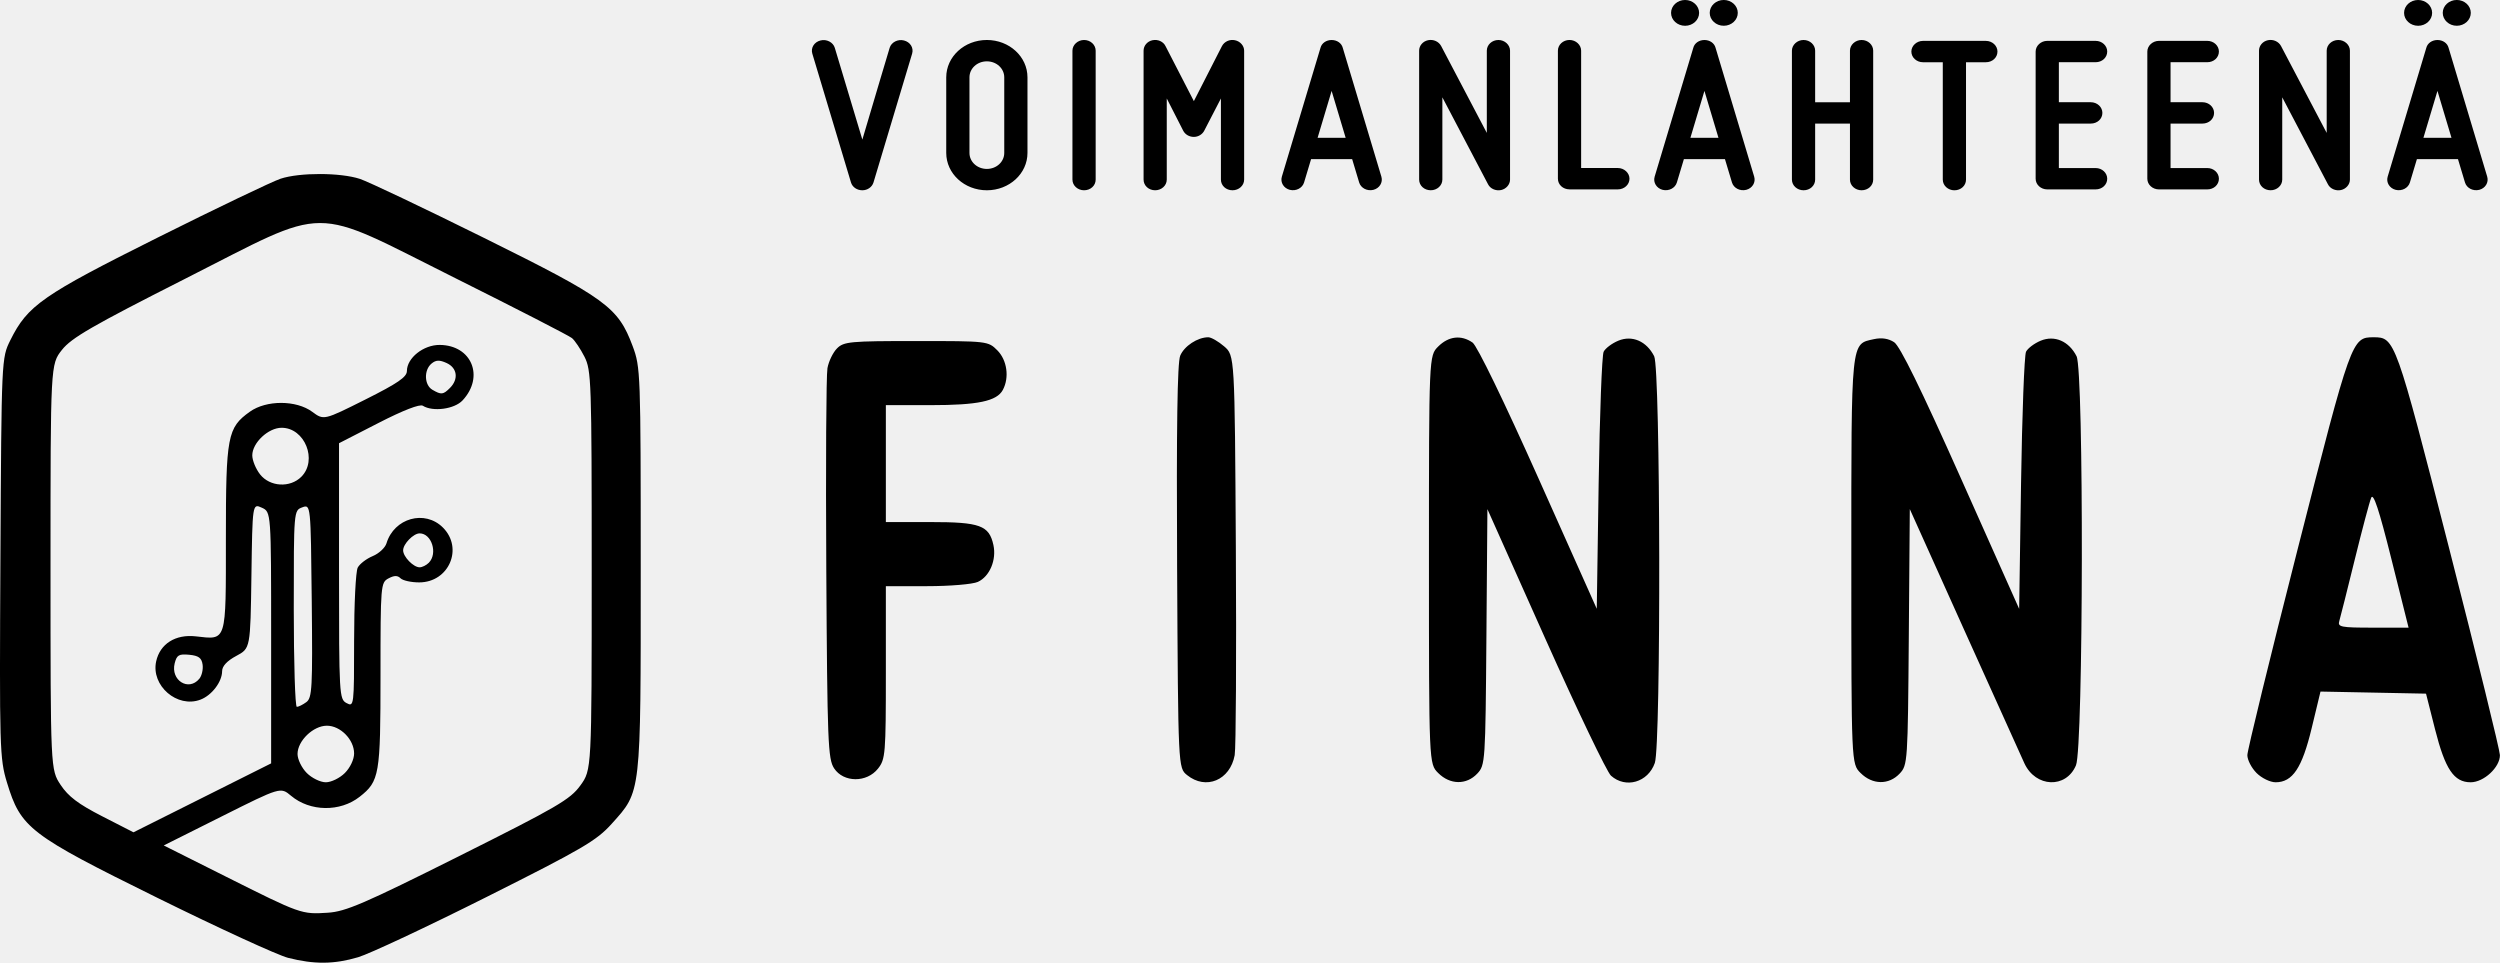
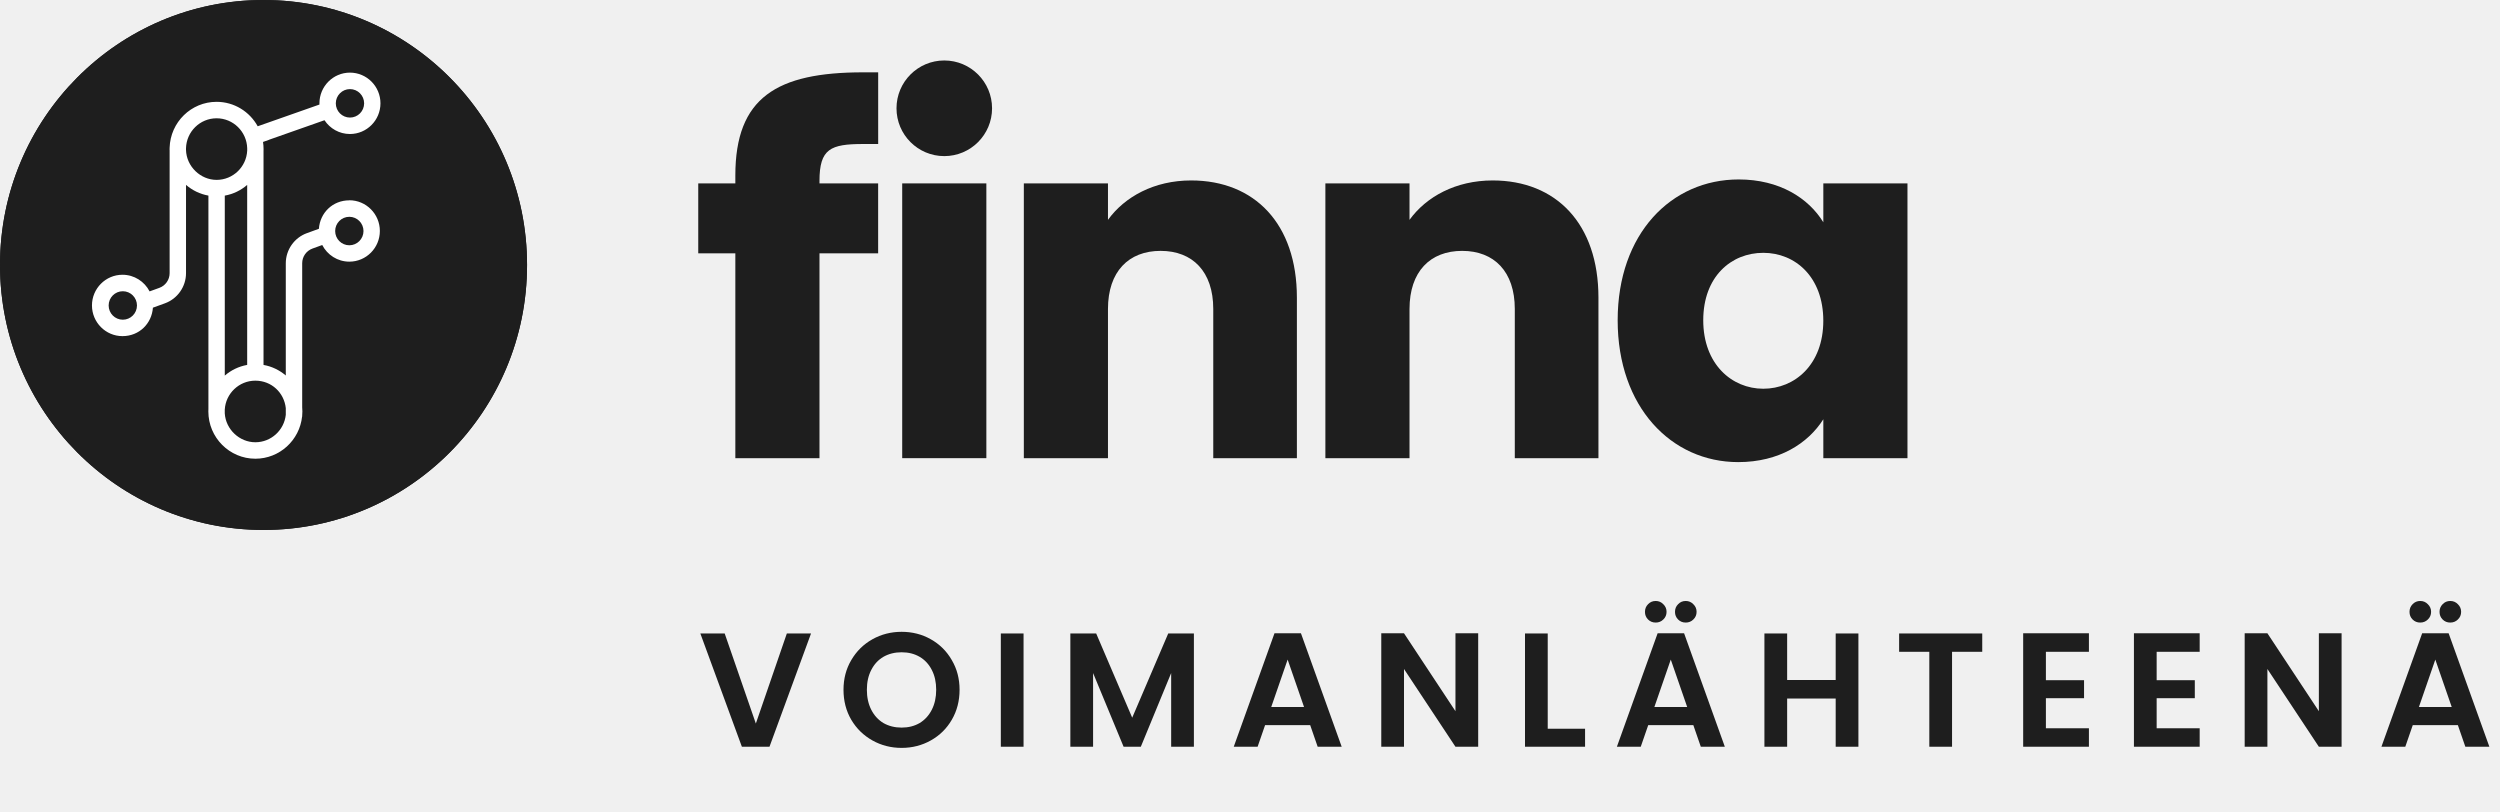
- <svg xmlns="http://www.w3.org/2000/svg" width="112.25mm" height="43.225mm" version="1.1" viewBox="0 0 112.25 43.225" xml:space="preserve">
-   <g transform="matrix(.26458 0 0 .26458 -21.708 50.808)">
-     <path d="m130.94-29.482c-1.76-0.448-11.745-5.033-22.188-10.188-21.745-10.735-23.173-11.831-25.527-19.581-1.232-4.056-1.28-5.715-1.106-38.134 0.182-33.893 0.182-33.893 1.688-36.924 2.929-5.894 5.424-7.63 25.04-17.429 10.039-5.015 19.406-9.5 20.814-9.967 3.231-1.071 10.156-1.055 13.467 0.031 1.393 0.457 10.885 4.97 21.093 10.028 20.692 10.254 22.709 11.722 25.181 18.329 1.349 3.605 1.379 4.436 1.379 37.788 0 38.598 0.102 37.703-4.93 43.299-2.573 2.862-4.911 4.229-21.221 12.413-10.081 5.058-19.894 9.661-21.805 10.227-4.068 1.206-7.447 1.236-11.884 0.107zm28.973-17.243c16.71-8.359 18.904-9.636 20.623-12.01 1.924-2.656 1.924-2.656 1.924-36.505 0-32.158-0.062-33.97-1.233-36.267-0.678-1.329-1.63-2.747-2.115-3.149-0.485-0.403-9.362-4.965-19.727-10.139-25.103-12.531-21.019-12.542-46.024 0.124-15.661 7.933-19.188 9.97-20.8 12.012-1.941 2.459-1.941 2.459-1.941 36.847 0 34.387 0 34.387 1.717 36.981 1.298 1.961 3.016 3.259 7.04 5.318l5.323 2.724 23.36-11.697v-21.334c0-21.334 0-21.334-1.586-22.057-1.586-0.723-1.586-0.723-1.76 11.577-0.174 12.299-0.174 12.299-2.572 13.58-1.56 0.833-2.399 1.734-2.4 2.578-2e-3 1.812-1.746 4.107-3.679 4.842-3.938 1.497-8.42-2.378-7.515-6.498 0.653-2.971 3.272-4.628 6.708-4.245 5.311 0.593 5.124 1.199 5.124-16.602 0-17.422 0.262-18.804 4.079-21.527 2.789-1.99 7.869-1.978 10.576 0.024 1.962 1.451 1.962 1.451 9.014-2.085 5.51-2.763 7.051-3.821 7.051-4.84 0-2.21 2.818-4.448 5.571-4.425 5.429 0.045 7.627 5.395 3.87 9.42-1.381 1.479-5.054 1.97-6.739 0.902-0.511-0.324-3.331 0.77-7.52 2.92l-6.702 3.438v21.708c0 21.053 0.039 21.728 1.28 22.393 1.258 0.673 1.28 0.487 1.28-10.58 0-6.196 0.277-11.782 0.616-12.415s1.481-1.509 2.539-1.947c1.058-0.438 2.11-1.414 2.338-2.168 1.298-4.292 6.507-5.75 9.577-2.68 3.52 3.52 1.013 9.309-4.032 9.309-1.354 0-2.776-0.315-3.16-0.699-0.506-0.506-1.073-0.499-2.048 0.022-1.315 0.704-1.349 1.11-1.349 16.411 0 16.952-0.18 18.004-3.537 20.645-3.322 2.613-8.428 2.539-11.645-0.168-1.78-1.498-1.78-1.498-11.691 3.466l-9.911 4.964 10.552 5.291c12.693 6.365 12.832 6.414 17.289 6.125 3.048-0.198 6.12-1.522 22.236-9.583zm-19.344-14.124c0.901-0.901 1.571-2.316 1.571-3.319 0-2.35-2.316-4.71-4.621-4.71-2.314 0-4.979 2.569-4.979 4.8 0 0.912 0.707 2.365 1.571 3.229s2.317 1.571 3.229 1.571 2.365-0.707 3.229-1.571zm-6.54-12.029c0.99-0.724 1.077-2.35 0.922-17.194-0.171-16.394-0.171-16.394-1.611-15.861-1.44 0.533-1.44 0.533-1.44 17.194 0 9.163 0.233 16.661 0.518 16.661 0.285 0 1.01-0.36 1.611-0.8zm-18.158-3.965c0.422-0.509 0.673-1.589 0.558-2.4-0.161-1.139-0.679-1.521-2.267-1.674-1.753-0.169-2.119 0.045-2.471 1.448-0.724 2.886 2.358 4.822 4.18 2.626zm38.941-19.683c1.565-1.565 0.498-4.992-1.554-4.992-1.052 0-2.798 1.797-2.798 2.88s1.745 2.88 2.798 2.88c0.432 0 1.132-0.346 1.554-0.768zm-21.632-14.592c2.808-2.808 0.595-8.32-3.341-8.32-2.265 0-4.979 2.554-4.979 4.685 0 0.849 0.597 2.302 1.326 3.229 1.662 2.113 5.088 2.312 6.994 0.406zm25.234-15.086c1.491-1.491 1.231-3.399-0.575-4.222-1.209-0.551-1.811-0.529-2.56 0.092-1.321 1.096-1.24 3.64 0.141 4.444 1.518 0.884 1.829 0.851 2.994-0.314zm125.08 65.703c-1.511-1.223-1.511-1.223-1.688-35.347-0.122-23.62 0.039-34.644 0.523-35.814 0.68-1.641 2.952-3.136 4.768-3.136 0.492 0 1.702 0.695 2.69 1.544 1.796 1.544 1.796 1.544 1.987 34.4 0.105 18.071 0.017 33.808-0.196 34.972-0.779 4.256-4.884 5.972-8.085 3.381zm42.62-0.348c-1.571-1.571-1.571-1.571-1.571-36.189 0-34.618 0-34.618 1.571-36.189 1.766-1.766 3.915-2.011 5.837-0.666 0.763 0.535 5.343 9.97 11.182 23.04l9.89 22.135 0.32-21.28c0.176-11.704 0.557-21.758 0.846-22.342s1.409-1.427 2.488-1.874c2.358-0.977 4.793 0.078 6.088 2.635 1.075 2.123 1.177 65.96 0.111 69.019-1.149 3.295-4.944 4.397-7.443 2.162-0.689-0.616-5.689-11.046-11.111-23.178l-9.858-22.058-0.169 21.706c-0.165 21.248-0.198 21.737-1.552 23.178-1.836 1.954-4.617 1.913-6.629-0.099zm71.68 0c-1.571-1.571-1.571-1.571-1.571-36.018 0-37.854-0.114-36.743 3.867-37.617 1.276-0.28 2.444-0.1 3.396 0.523 0.997 0.653 4.543 7.882 11.334 23.102l9.884 22.151 0.32-21.285c0.176-11.707 0.557-21.763 0.846-22.347s1.409-1.427 2.488-1.874c2.358-0.977 4.793 0.078 6.088 2.635 1.254 2.478 1.163 66.399-0.099 69.418-1.666 3.986-6.844 3.79-8.753-0.332-0.567-1.224-5.175-11.433-10.24-22.687l-9.209-20.461-0.169 21.709c-0.165 21.251-0.198 21.74-1.552 23.181-1.836 1.954-4.617 1.913-6.629-0.099zm67.2 0c-0.864-0.864-1.568-2.232-1.565-3.04 3e-3 -0.808 3.853-16.57 8.556-35.027 9.079-35.636 9.167-35.882 12.878-35.882 3.61 0 3.724 0.318 12.815 35.84 4.73 18.48 8.605 34.261 8.612 35.069 0.018 2.061-2.729 4.611-4.967 4.611-2.835 0-4.324-2.212-6.033-8.96l-1.54-6.08-17.908-0.354-1.498 6.214c-1.632 6.77-3.239 9.18-6.122 9.18-0.912 0-2.365-0.707-3.229-1.571zm22.881-36.314c-2.1-8.394-3.058-11.297-3.43-10.4-0.284 0.685-1.542 5.421-2.797 10.525-1.255 5.104-2.432 9.784-2.616 10.4-0.302 1.011 0.252 1.12 5.712 1.12h6.046zm-264.28 35.514c-1.041-1.589-1.15-4.366-1.324-33.76-0.104-17.616-0.016-32.981 0.196-34.145 0.212-1.164 0.945-2.676 1.629-3.36 1.145-1.145 2.214-1.244 13.433-1.244 12.088 0 12.202 0.013 13.76 1.571 1.662 1.662 2.076 4.609 0.944 6.724-1.021 1.909-4.233 2.585-12.269 2.585h-7.585v19.84h7.538c8.438 0 9.982 0.56 10.712 3.883 0.558 2.538-0.63 5.357-2.643 6.274-0.873 0.398-4.741 0.723-8.597 0.723h-7.01v14.634c0 13.835-0.072 14.726-1.326 16.32-1.908 2.425-5.855 2.402-7.459-0.045z" />
-     <path transform="matrix(3.9413 0 0 3.6244 -831.5 1.811e-6)" d="m268.43-44.438c0.062 0.219 0.26 0.364 0.489 0.364 0.219 0 0.416-0.146 0.479-0.364l1.665-6.037c0.073-0.271-0.083-0.541-0.354-0.614-0.26-0.073-0.541 0.083-0.614 0.343 0 0-0.697 2.529-1.176 4.299-0.489-1.769-1.187-4.299-1.187-4.299-0.073-0.26-0.354-0.416-0.614-0.343-0.271 0.073-0.427 0.343-0.354 0.614zm5.85 0.364c0.968 0 1.749-0.781 1.749-1.749v-3.539c0-0.968-0.781-1.749-1.749-1.749s-1.749 0.781-1.749 1.749v3.539c0 0.968 0.781 1.749 1.749 1.749zm0-6.037c0.416 0 0.749 0.333 0.749 0.749v3.539c0 0.416-0.333 0.749-0.749 0.749s-0.749-0.333-0.749-0.749v-3.539c0-0.416 0.333-0.749 0.749-0.749zm4.185 6.037c0.281 0 0.5-0.219 0.5-0.5v-6.037c0-0.271-0.219-0.5-0.5-0.5-0.271 0-0.5 0.229-0.5 0.5v6.037c0 0.281 0.229 0.5 0.5 0.5zm3.061 0c0.271 0 0.5-0.219 0.5-0.5v-3.799c0.343 0.739 0.708 1.509 0.708 1.509 0.083 0.177 0.26 0.291 0.458 0.291 0.187 0 0.364-0.114 0.448-0.291 0 0 0.364-0.77 0.718-1.509v3.799c0 0.281 0.219 0.5 0.5 0.5 0.271 0 0.5-0.219 0.5-0.5v-6.037c0-0.229-0.167-0.437-0.396-0.489-0.229-0.052-0.458 0.062-0.562 0.281 0 0-0.729 1.551-1.207 2.571-0.479-1.02-1.218-2.571-1.218-2.571-0.094-0.219-0.333-0.333-0.562-0.281-0.229 0.052-0.385 0.26-0.385 0.489v6.037c0 0.281 0.219 0.5 0.5 0.5zm8.078-6.672c-0.052-0.219-0.25-0.364-0.479-0.364s-0.427 0.146-0.479 0.364l-1.665 6.037c-0.073 0.271 0.083 0.541 0.343 0.614 0.271 0.073 0.541-0.083 0.614-0.343 0 0 0.125-0.448 0.302-1.093h1.769c0.177 0.645 0.302 1.093 0.302 1.093 0.073 0.26 0.343 0.416 0.614 0.343 0.26-0.073 0.416-0.343 0.343-0.614zm-1.083 4.215c0.198-0.718 0.416-1.52 0.604-2.196 0.187 0.677 0.406 1.478 0.604 2.196zm7.901 2.446c0.219-0.052 0.385-0.26 0.385-0.489v-6.037c0-0.271-0.229-0.5-0.5-0.5-0.281 0-0.5 0.229-0.5 0.5v3.851c-0.864-1.79-1.967-4.07-1.967-4.07-0.104-0.208-0.333-0.323-0.562-0.271-0.229 0.052-0.385 0.26-0.385 0.489v6.037c0 0.281 0.219 0.5 0.5 0.5 0.271 0 0.5-0.219 0.5-0.5v-3.851c0.864 1.79 1.967 4.07 1.967 4.07 0.094 0.208 0.333 0.323 0.562 0.271zm2.946-0.031h2.082c0.271 0 0.5-0.219 0.5-0.5 0-0.271-0.229-0.5-0.5-0.5h-1.582v-5.496c0-0.271-0.229-0.5-0.5-0.5-0.281 0-0.5 0.229-0.5 0.5v5.995c0 0.281 0.219 0.5 0.5 0.5zm6.641-7.661c0.333 0 0.604-0.271 0.604-0.604s-0.271-0.604-0.604-0.604c-0.333 0-0.604 0.271-0.604 0.604s0.271 0.604 0.604 0.604zm-1.665-1.207c-0.333 0-0.604 0.271-0.604 0.604s0.271 0.604 0.604 0.604c0.333 0 0.604-0.271 0.604-0.604s-0.271-0.604-0.604-0.604zm1.312 2.238c-0.052-0.219-0.25-0.364-0.479-0.364-0.229 0-0.427 0.146-0.479 0.364l-1.665 6.037c-0.073 0.271 0.083 0.541 0.343 0.614 0.271 0.073 0.541-0.083 0.614-0.343 0 0 0.125-0.448 0.302-1.093h1.769c0.177 0.645 0.302 1.093 0.302 1.093 0.073 0.26 0.343 0.416 0.614 0.343 0.26-0.073 0.416-0.343 0.343-0.614zm-1.083 4.215c0.198-0.718 0.416-1.52 0.604-2.196 0.187 0.677 0.406 1.478 0.604 2.196zm6.87-4.08v2.415h-1.499v-2.415c0-0.271-0.219-0.5-0.5-0.5-0.271 0-0.5 0.229-0.5 0.5v6.037c0 0.281 0.229 0.5 0.5 0.5 0.281 0 0.5-0.219 0.5-0.5v-2.623h1.499v2.623c0 0.281 0.229 0.5 0.5 0.5 0.281 0 0.5-0.219 0.5-0.5v-6.037c0-0.271-0.219-0.5-0.5-0.5-0.271 0-0.5 0.229-0.5 0.5zm3.144-0.458c-0.271 0-0.5 0.229-0.5 0.5 0 0.281 0.229 0.5 0.5 0.5h0.853v5.496c0 0.281 0.229 0.5 0.5 0.5 0.281 0 0.5-0.219 0.5-0.5v-5.496h0.854c0.281 0 0.5-0.219 0.5-0.5 0-0.271-0.219-0.5-0.5-0.5zm4.851 0.5v5.954c0 0.281 0.229 0.5 0.5 0.5h2.082c0.281 0 0.5-0.219 0.5-0.5 0-0.271-0.219-0.5-0.5-0.5h-1.582v-2.082h1.374c0.281 0 0.5-0.219 0.5-0.5 0-0.271-0.219-0.5-0.5-0.5h-1.374v-1.873h1.582c0.281 0 0.5-0.219 0.5-0.5 0-0.271-0.219-0.5-0.5-0.5h-2.082c-0.271 0-0.5 0.229-0.5 0.5zm4.809 0v5.954c0 0.281 0.229 0.5 0.5 0.5h2.082c0.281 0 0.5-0.219 0.5-0.5 0-0.271-0.219-0.5-0.5-0.5h-1.582v-2.082h1.374c0.281 0 0.5-0.219 0.5-0.5 0-0.271-0.219-0.5-0.5-0.5h-1.374v-1.873h1.582c0.281 0 0.5-0.219 0.5-0.5 0-0.271-0.219-0.5-0.5-0.5h-2.082c-0.271 0-0.5 0.229-0.5 0.5zm8.338 6.484c0.219-0.052 0.385-0.26 0.385-0.489v-6.037c0-0.271-0.229-0.5-0.5-0.5-0.281 0-0.5 0.229-0.5 0.5v3.851c-0.864-1.79-1.967-4.07-1.967-4.07-0.104-0.208-0.333-0.323-0.562-0.271-0.229 0.052-0.385 0.26-0.385 0.489v6.037c0 0.281 0.219 0.5 0.5 0.5 0.271 0 0.5-0.219 0.5-0.5v-3.851c0.864 1.79 1.967 4.07 1.967 4.07 0.094 0.208 0.333 0.323 0.562 0.271zm4.986-7.692c0.333 0 0.604-0.271 0.604-0.604s-0.271-0.604-0.604-0.604c-0.333 0-0.604 0.271-0.604 0.604s0.271 0.604 0.604 0.604zm-1.665-1.207c-0.333 0-0.604 0.271-0.604 0.604s0.271 0.604 0.604 0.604c0.333 0 0.604-0.271 0.604-0.604s-0.271-0.604-0.604-0.604zm1.312 2.238c-0.052-0.219-0.25-0.364-0.479-0.364-0.229 0-0.427 0.146-0.479 0.364l-1.665 6.037c-0.073 0.271 0.083 0.541 0.343 0.614 0.271 0.073 0.541-0.083 0.614-0.343 0 0 0.125-0.448 0.302-1.093h1.769c0.177 0.645 0.302 1.093 0.302 1.093 0.073 0.26 0.343 0.416 0.614 0.343 0.26-0.073 0.416-0.343 0.343-0.614zm-1.083 4.215c0.198-0.718 0.416-1.52 0.604-2.196 0.187 0.677 0.406 1.478 0.604 2.196z" stroke-width=".578" style="font-variant-ligatures:none" aria-label="VOIMANLÄHTEENÄ" />
-   </g>
+ <svg xmlns="http://www.w3.org/2000/svg" width="308" height="100" viewBox="0 0 308 100" fill="none">
+   <path d="M116.335 19.233C119.586 19.233 122.222 16.596 122.222 13.342C122.222 10.088 119.586 7.45 116.335 7.45C113.085 7.45 110.449 10.088 110.449 13.342C110.449 16.596 113.085 19.233 116.335 19.233Z" fill="#1E1E1E" />
+   <path d="M32.466 65.29C50.396 65.29 64.933 50.673 64.933 32.645C64.933 14.617 50.396 0 32.466 0C14.536 0 0 14.617 0 32.645C0 50.673 14.536 65.29 32.466 65.29Z" fill="#1E1E1E" />
+   <path d="M32.466 65.29C50.396 65.29 64.933 50.673 64.933 32.645C64.933 14.617 50.396 0 32.466 0C14.536 0 0 14.617 0 32.645C0 50.673 14.536 65.29 32.466 65.29Z" fill="#1E1E1E" />
+   <path d="M43.037 24.682C40.965 24.682 39.429 26.231 39.288 28.187L37.804 28.726C36.254 29.289 35.209 30.78 35.209 32.44V43.67V46.261C34.442 45.604 33.5 45.142 32.466 44.959V18.572C32.466 18.504 32.471 18.437 32.471 18.37C32.471 18.071 32.447 17.775 32.404 17.487L33.151 17.224V17.215L39.977 14.812C40.65 15.834 41.804 16.51 43.114 16.51C45.188 16.51 46.873 14.814 46.873 12.728C46.873 10.643 45.186 8.947 43.114 8.947C41.042 8.947 39.355 10.643 39.355 12.728C39.355 12.779 39.355 12.829 39.357 12.88L31.75 15.557C30.762 13.763 28.861 12.545 26.681 12.545C23.549 12.545 20.994 15.059 20.898 18.189V18.228C20.898 18.276 20.891 18.321 20.891 18.367C20.891 18.42 20.896 18.471 20.898 18.523V33.655C20.898 34.464 20.391 35.188 19.637 35.462L18.43 35.9C17.805 34.685 16.543 33.85 15.089 33.85C13.015 33.85 11.33 35.546 11.33 37.629C11.33 39.713 13.017 41.411 15.089 41.411C17.161 41.411 18.697 39.862 18.839 37.906L20.322 37.367C21.872 36.804 22.917 35.313 22.917 33.653V22.779C23.689 23.445 24.636 23.912 25.677 24.098V50.389C25.672 50.488 25.669 50.589 25.669 50.69C25.669 53.899 28.267 56.514 31.462 56.514C34.444 56.514 36.908 54.233 37.218 51.315H37.23V51.193C37.245 51.027 37.254 50.858 37.254 50.69C37.254 50.521 37.245 50.353 37.23 50.187V43.665V32.431C37.23 31.622 37.737 30.898 38.492 30.624L39.699 30.186C40.323 31.401 41.585 32.236 43.039 32.236C45.114 32.236 46.798 30.54 46.798 28.454C46.798 26.368 45.111 24.672 43.039 24.672L43.037 24.682ZM43.116 10.977C44.078 10.977 44.861 11.764 44.861 12.731C44.861 13.698 44.08 14.484 43.116 14.484C42.153 14.484 41.371 13.698 41.371 12.731C41.371 11.764 42.153 10.977 43.116 10.977ZM15.13 39.388C14.169 39.388 13.385 38.601 13.385 37.634C13.385 36.667 14.166 35.88 15.13 35.88C16.094 35.88 16.875 36.667 16.875 37.634C16.875 38.601 16.094 39.388 15.13 39.388ZM26.684 22.161C24.701 22.161 22.97 20.513 22.915 18.468V18.264C22.97 16.219 24.638 14.573 26.684 14.573C28.729 14.573 30.397 16.216 30.455 18.259V18.564C30.351 20.566 28.703 22.161 26.686 22.161H26.684ZM30.452 22.782V44.957C29.412 45.142 28.465 45.607 27.693 46.273V24.1C28.734 23.915 29.681 23.45 30.452 22.782ZM35.209 51.106C35.002 53.004 33.399 54.486 31.457 54.486C29.515 54.486 27.811 52.908 27.691 50.923V50.461C27.808 48.477 29.452 46.898 31.457 46.898C33.461 46.898 35.002 48.38 35.209 50.278V51.108V51.106ZM43.037 30.218C42.073 30.218 41.292 29.431 41.292 28.464C41.292 27.497 42.073 26.71 43.037 26.71C44.001 26.71 44.782 27.497 44.782 28.464C44.782 29.431 44.001 30.218 43.037 30.218Z" fill="white" />
+   <path d="M199.296 39.46C199.296 28.781 205.903 22.108 214.207 22.108C219.238 22.108 222.814 24.413 224.634 27.386V22.594H235V56.447H224.634V51.654C222.754 54.628 219.178 56.932 214.147 56.932C205.903 56.932 199.296 50.136 199.296 39.46ZM224.631 39.52C224.631 34.119 221.175 31.148 217.236 31.148C213.296 31.148 209.84 34.062 209.84 39.46C209.84 44.858 213.356 47.892 217.236 47.892C221.115 47.892 224.631 44.919 224.631 39.52Z" fill="#1E1E1E" />
+   <path d="M186.623 56.449V38.067C186.623 33.456 184.077 30.908 180.138 30.908C176.199 30.908 173.653 33.456 173.653 38.067V56.449H163.287V22.596H173.653V27.085C175.713 24.235 179.35 22.231 183.897 22.231C191.716 22.231 196.929 27.569 196.929 36.67V56.449H186.625H186.623Z" fill="#1E1E1E" />
+   <path d="M149.474 56.449V38.067C149.474 33.456 146.928 30.908 142.987 30.908C139.045 30.908 136.502 33.456 136.502 38.067V56.449H126.136V22.596H136.502V27.085C138.564 24.235 142.201 22.231 146.746 22.231C154.564 22.231 159.777 27.569 159.777 36.67V56.449H149.474Z" fill="#1E1E1E" />
+   <path d="M111.152 56.449V22.594H121.519V56.446H111.152V56.449Z" fill="#1E1E1E" />
+   <path d="M106.353 17.739H108.192V8.911H106.348C95.706 8.911 90.594 11.999 90.594 21.625V22.594H86.024V31.209H90.594V56.452H100.96V31.209H108.187V22.594H100.96V22.291C100.96 18.331 102.318 17.742 106.353 17.742V17.739Z" fill="#1E1E1E" />
+   <path d="M99.92 78.04L94.8 92H91.4L86.28 78.04H89.28L93.12 89.14L96.94 78.04H99.92ZM111.079 92.14C109.772 92.14 108.572 91.833 107.479 91.22C106.385 90.607 105.519 89.76 104.879 88.68C104.239 87.587 103.919 86.353 103.919 84.98C103.919 83.62 104.239 82.4 104.879 81.32C105.519 80.227 106.385 79.373 107.479 78.76C108.572 78.147 109.772 77.84 111.079 77.84C112.399 77.84 113.599 78.147 114.679 78.76C115.772 79.373 116.632 80.227 117.259 81.32C117.899 82.4 118.219 83.62 118.219 84.98C118.219 86.353 117.899 87.587 117.259 88.68C116.632 89.76 115.772 90.607 114.679 91.22C113.585 91.833 112.385 92.14 111.079 92.14ZM111.079 89.64C111.919 89.64 112.659 89.453 113.299 89.08C113.939 88.693 114.439 88.147 114.799 87.44C115.159 86.733 115.339 85.913 115.339 84.98C115.339 84.047 115.159 83.233 114.799 82.54C114.439 81.833 113.939 81.293 113.299 80.92C112.659 80.547 111.919 80.36 111.079 80.36C110.239 80.36 109.492 80.547 108.839 80.92C108.199 81.293 107.699 81.833 107.339 82.54C106.979 83.233 106.799 84.047 106.799 84.98C106.799 85.913 106.979 86.733 107.339 87.44C107.699 88.147 108.199 88.693 108.839 89.08C109.492 89.453 110.239 89.64 111.079 89.64ZM126.102 78.04V92H123.302V78.04H126.102ZM147.088 78.04V92H144.288V82.92L140.548 92H138.428L134.668 82.92V92H131.868V78.04H135.048L139.488 88.42L143.928 78.04H147.088ZM161.417 89.34H155.857L154.937 92H151.997L157.017 78.02H160.277L165.297 92H162.337L161.417 89.34ZM160.657 87.1L158.637 81.26L156.617 87.1H160.657ZM182.113 92H179.313L172.973 82.42V92H170.173V78.02H172.973L179.313 87.62V78.02H182.113V92ZM190.68 89.78H195.28V92H187.88V78.04H190.68V89.78ZM208.62 89.34H203.06L202.14 92H199.2L204.22 78.02H207.48L212.5 92H209.54L208.62 89.34ZM207.86 87.1L205.84 81.26L203.82 87.1H207.86ZM203.98 76.7C203.606 76.7 203.293 76.573 203.04 76.32C202.786 76.067 202.66 75.753 202.66 75.38C202.66 75.007 202.786 74.693 203.04 74.44C203.293 74.173 203.606 74.04 203.98 74.04C204.353 74.04 204.666 74.173 204.92 74.44C205.186 74.693 205.32 75.007 205.32 75.38C205.32 75.753 205.186 76.067 204.92 76.32C204.666 76.573 204.353 76.7 203.98 76.7ZM207.68 76.7C207.306 76.7 206.993 76.573 206.74 76.32C206.486 76.067 206.36 75.753 206.36 75.38C206.36 75.007 206.486 74.693 206.74 74.44C206.993 74.173 207.306 74.04 207.68 74.04C208.053 74.04 208.366 74.173 208.62 74.44C208.886 74.693 209.02 75.007 209.02 75.38C209.02 75.753 208.886 76.067 208.62 76.32C208.366 76.573 208.053 76.7 207.68 76.7ZM228.956 78.04V92H226.156V86.06H220.176V92H217.376V78.04H220.176V83.78H226.156V78.04H228.956ZM244.212 78.04V80.3H240.492V92H237.692V80.3H233.972V78.04H244.212ZM252.055 80.3V83.8H256.755V86.02H252.055V89.72H257.355V92H249.255V78.02H257.355V80.3H252.055ZM265.7 80.3V83.8H270.4V86.02H265.7V89.72H271V92H262.9V78.02H271V80.3H265.7ZM288.484 92H285.684L279.344 82.42V92H276.544V78.02H279.344L285.684 87.62V78.02H288.484V92ZM302.811 89.34H297.251L296.331 92H293.391L298.411 78.02H301.671L306.691 92H303.731L302.811 89.34ZM302.051 87.1L300.031 81.26L298.011 87.1H302.051ZM298.171 76.7C297.798 76.7 297.484 76.573 297.231 76.32C296.978 76.067 296.851 75.753 296.851 75.38C296.851 75.007 296.978 74.693 297.231 74.44C297.484 74.173 297.798 74.04 298.171 74.04C298.544 74.04 298.858 74.173 299.111 74.44C299.378 74.693 299.511 75.007 299.511 75.38C299.511 75.753 299.378 76.067 299.111 76.32C298.858 76.573 298.544 76.7 298.171 76.7ZM301.871 76.7C301.498 76.7 301.184 76.573 300.931 76.32C300.678 76.067 300.551 75.753 300.551 75.38C300.551 75.007 300.678 74.693 300.931 74.44C301.184 74.173 301.498 74.04 301.871 74.04C302.244 74.04 302.558 74.173 302.811 74.44C303.078 74.693 303.211 75.007 303.211 75.38C303.211 75.753 303.078 76.067 302.811 76.32C302.558 76.573 302.244 76.7 301.871 76.7Z" fill="#1E1E1E" />
</svg>
